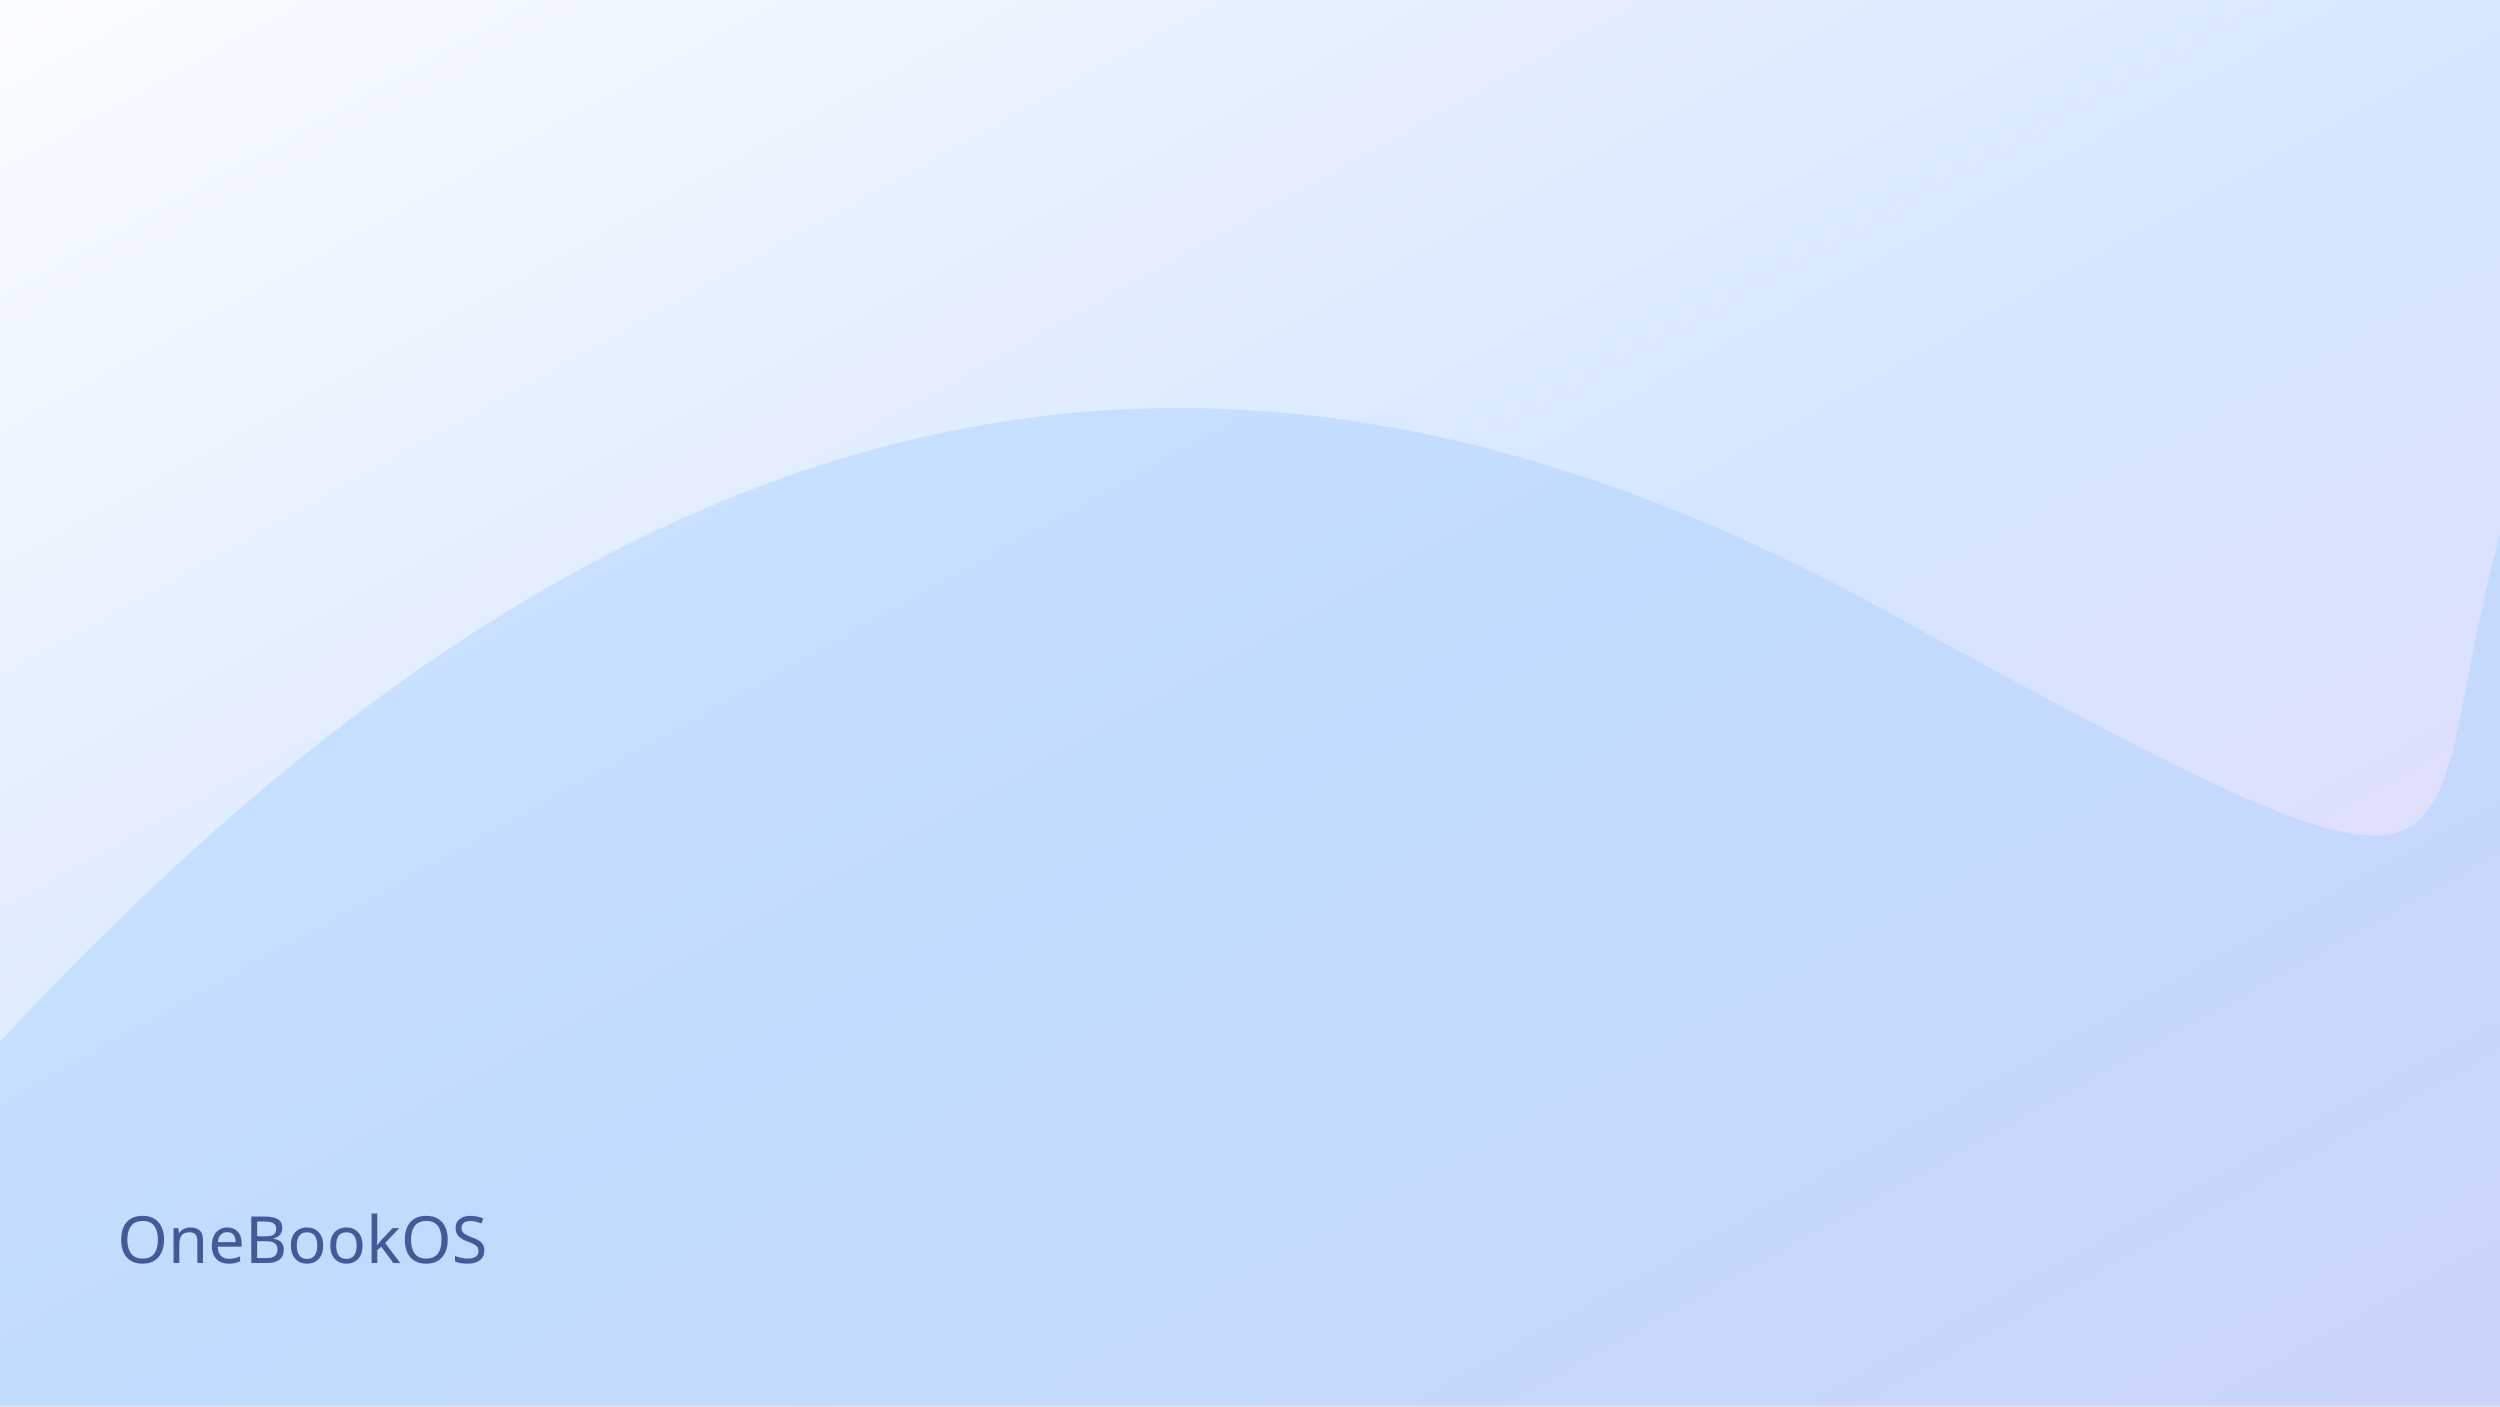
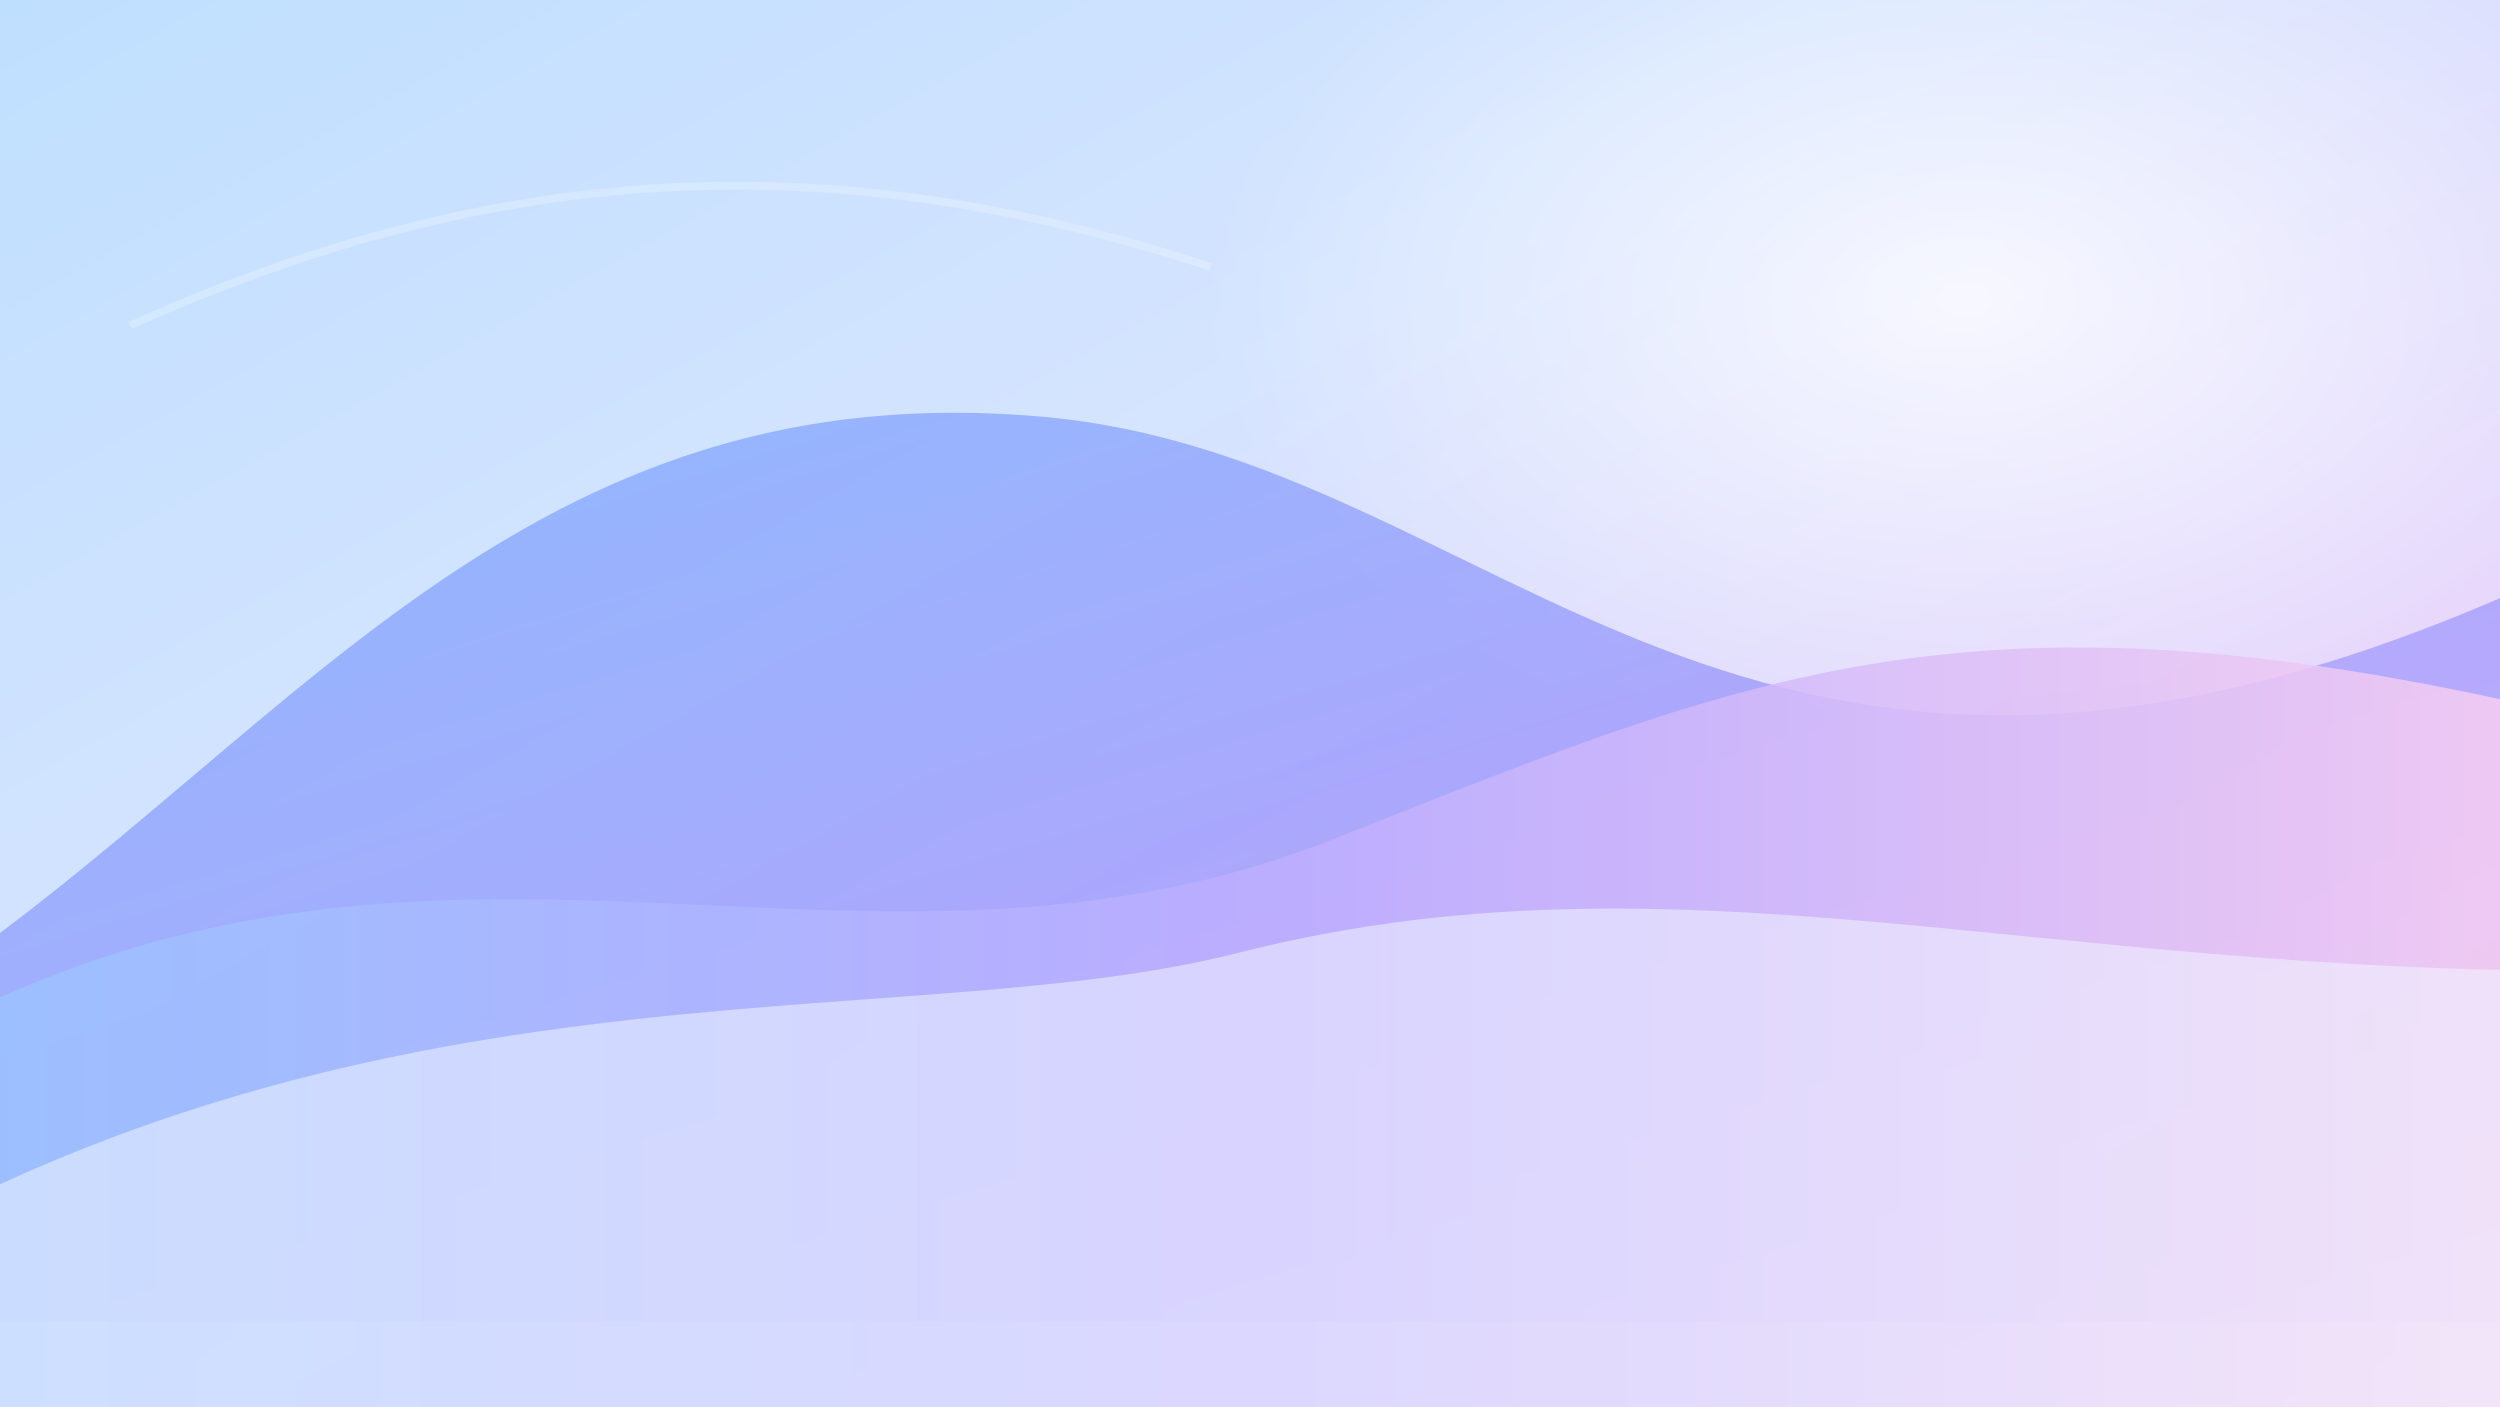
- <svg xmlns="http://www.w3.org/2000/svg" viewBox="0 0 1920 1080">
+ <svg xmlns="http://www.w3.org/2000/svg" width="1920" height="1080" viewBox="0 0 1920 1080">
  <defs>
-     <linearGradient id="g" x1="0" y1="0" x2="1" y2="1">
-       <stop stop-color="#fafcff" />
-       <stop offset=".53" stop-color="#d4e6ff" />
-       <stop offset="1" stop-color="#e8dafa" />
+     <linearGradient id="background" x1="0" y1="0" x2="1" y2="1">
+       <stop stop-color="#bfdfff" />
+       <stop offset=".38" stop-color="#d5e4ff" />
+       <stop offset=".73" stop-color="#e7d5fc" />
+       <stop offset="1" stop-color="#ffdef0" />
    </linearGradient>
+     <linearGradient id="wave1" x1="0" y1="0" x2="1" y2="1">
+       <stop stop-color="#6ca6fd" />
+       <stop offset=".48" stop-color="#8e8cfc" />
+       <stop offset="1" stop-color="#c6a6ff" />
+     </linearGradient>
+     <linearGradient id="wave2" x1="0" y1="0" x2="1" y2="0">
+       <stop stop-color="#95c5ff" />
+       <stop offset=".5" stop-color="#bdadff" />
+       <stop offset="1" stop-color="#ffd3ee" />
+     </linearGradient>
+     <radialGradient id="orb">
+       <stop stop-color="#ffffff" stop-opacity=".8" />
+       <stop offset="1" stop-color="#fff" stop-opacity="0" />
+     </radialGradient>
  </defs>
-   <rect width="1920" height="1080" fill="url(#g)" />
-   <path d="M0 800 C500 260 960 200 1450 470 S1850 670 1920 410 L1920 1080 L0 1080Z" fill="#a8cfff" opacity=".45" />
-   <text x="90" y="970" fill="#425a97" font-size="50" font-family="sans-serif">OneBookOS</text>
+   <rect width="1920" height="1080" fill="url(#background)" />
+   <ellipse cx="1510" cy="230" rx="590" ry="360" fill="url(#orb)" opacity=".95" />
+   <path d="M-180 830C180 650 345 280 800 320c356 31 533 398 1130 135l150 560H-180Z" fill="url(#wave1)" opacity=".66" />
+   <path d="M-170 865C280 540 625 800 1020 646c350-138 521-220 1080-64v580H-170Z" fill="url(#wave2)" opacity=".87" />
+   <path d="M-180 1010c438-291 863-210 1130-278 365-93 663 36 1170 10v400H-180Z" fill="#f1f5ff" opacity=".54" />
+   <path d="M100 250C410 110 670 120 930 205" stroke="#fff" stroke-width="6" fill="none" opacity=".23" />
</svg>
